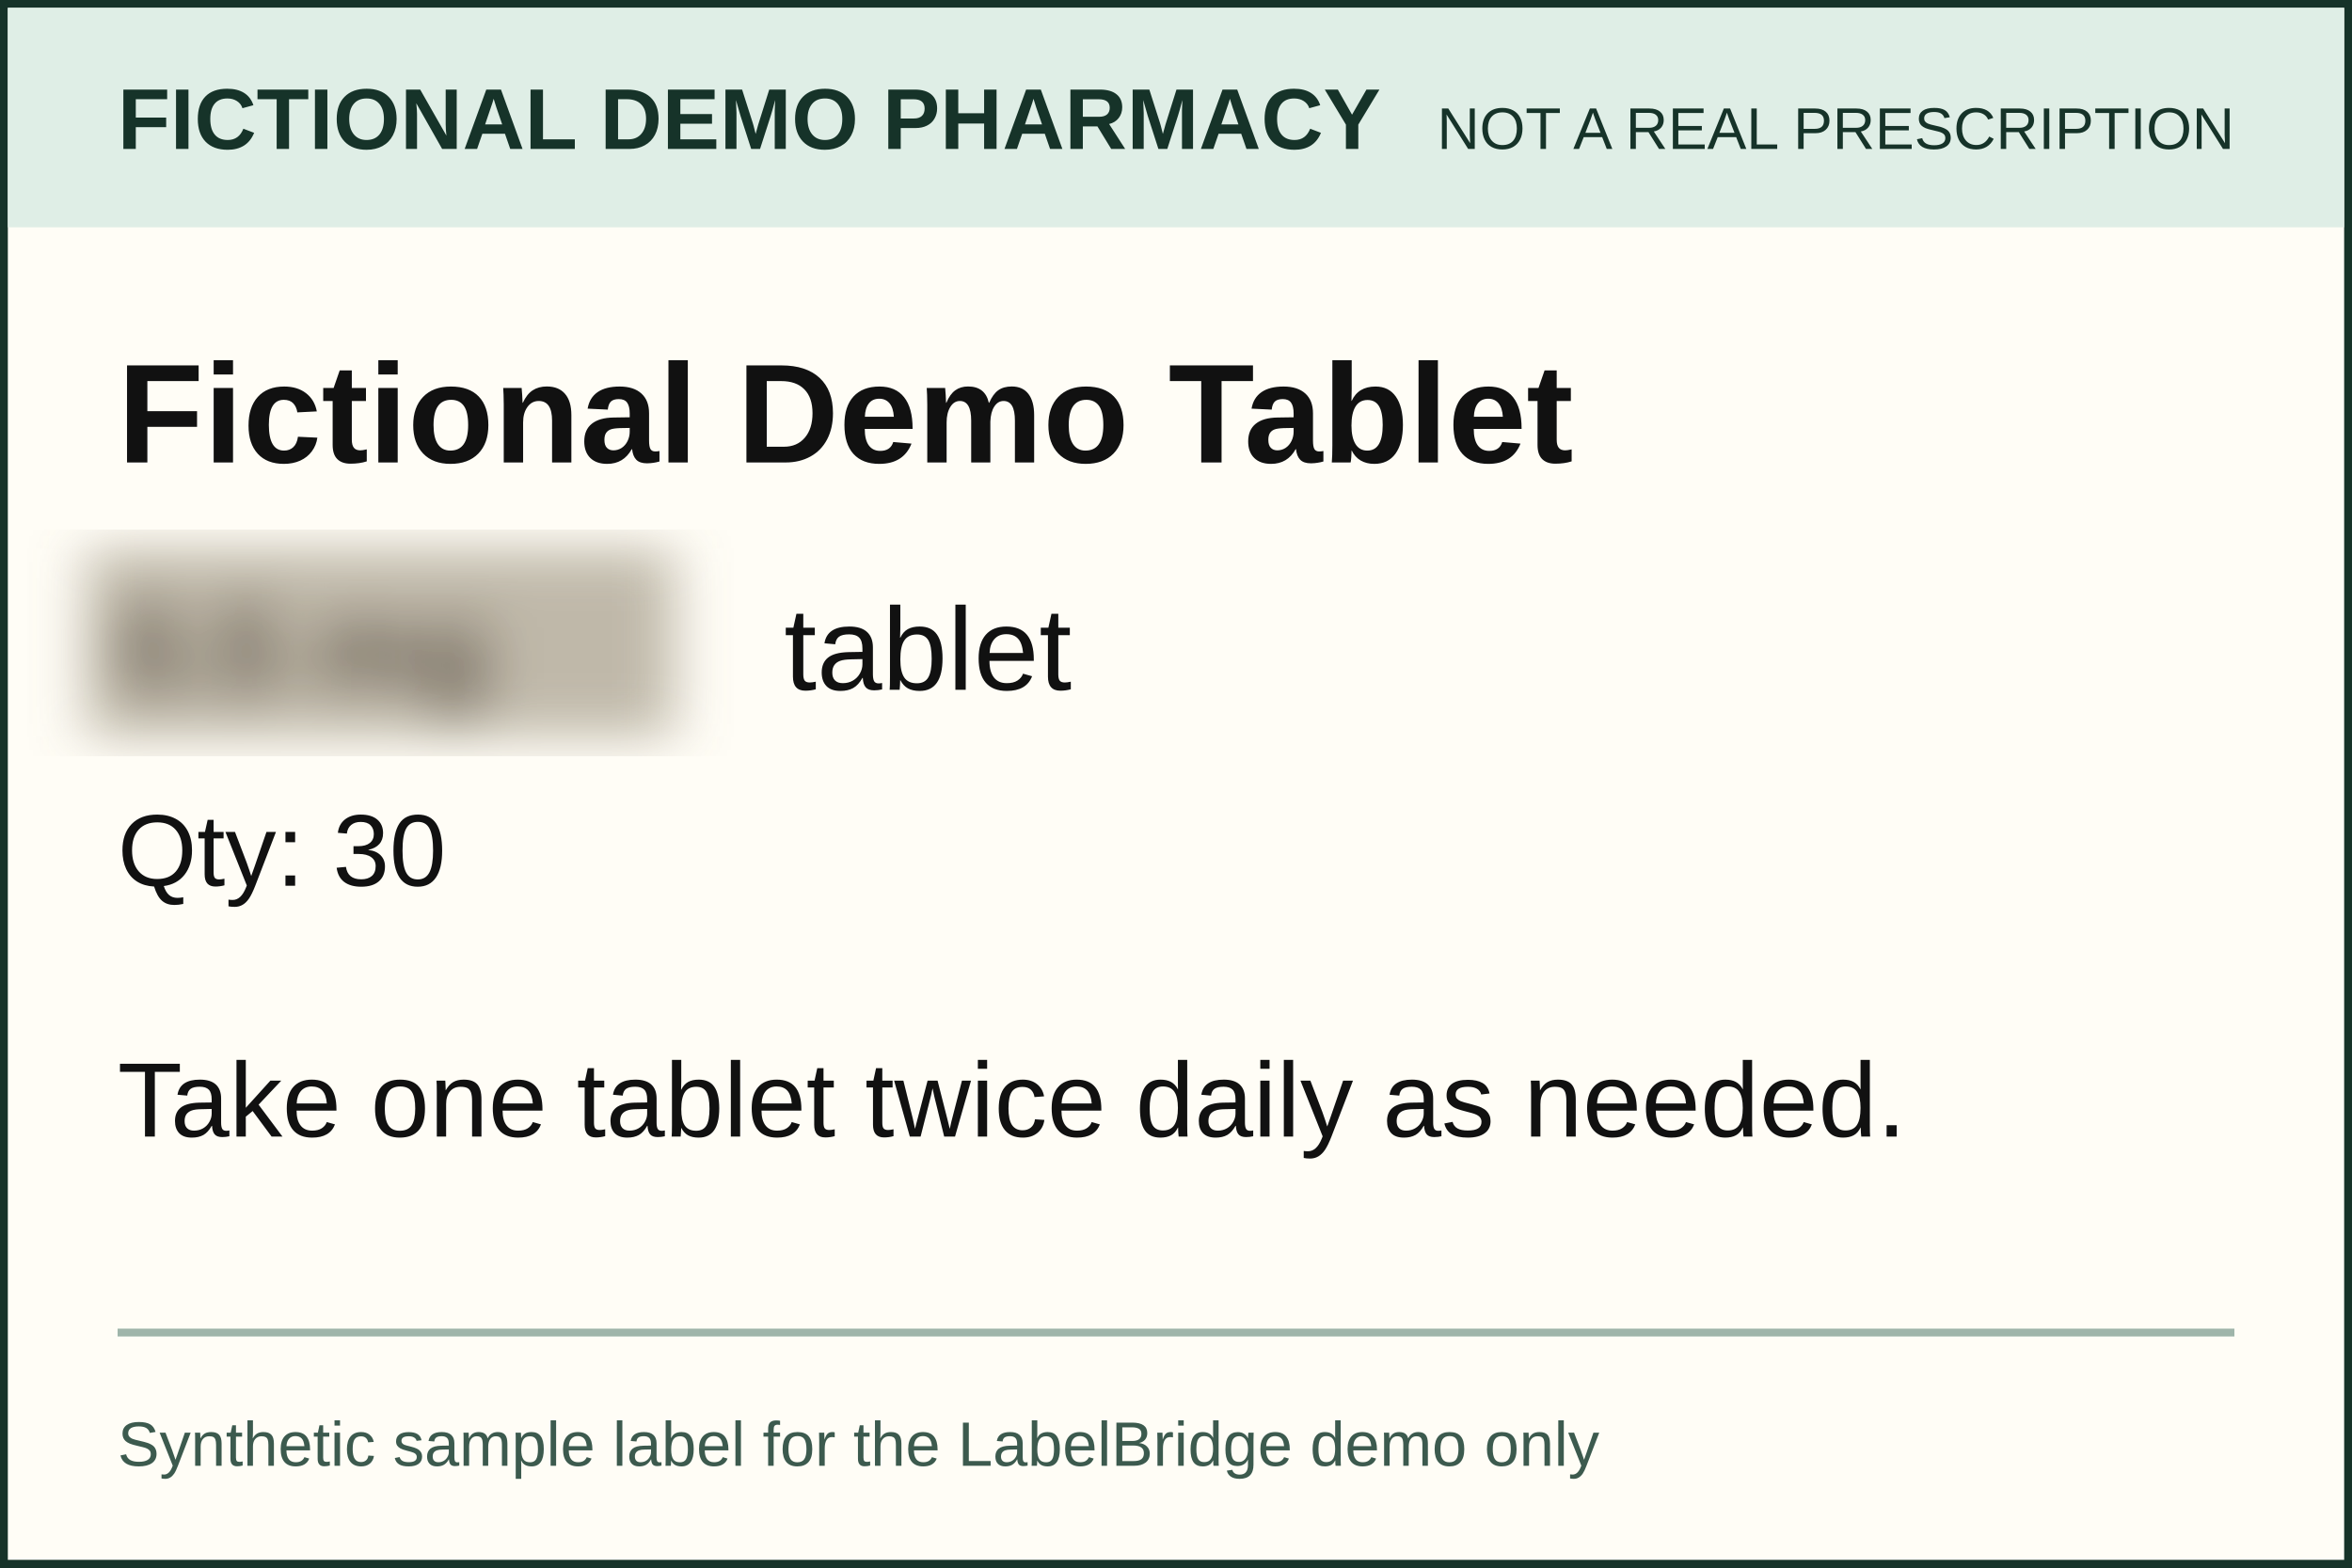
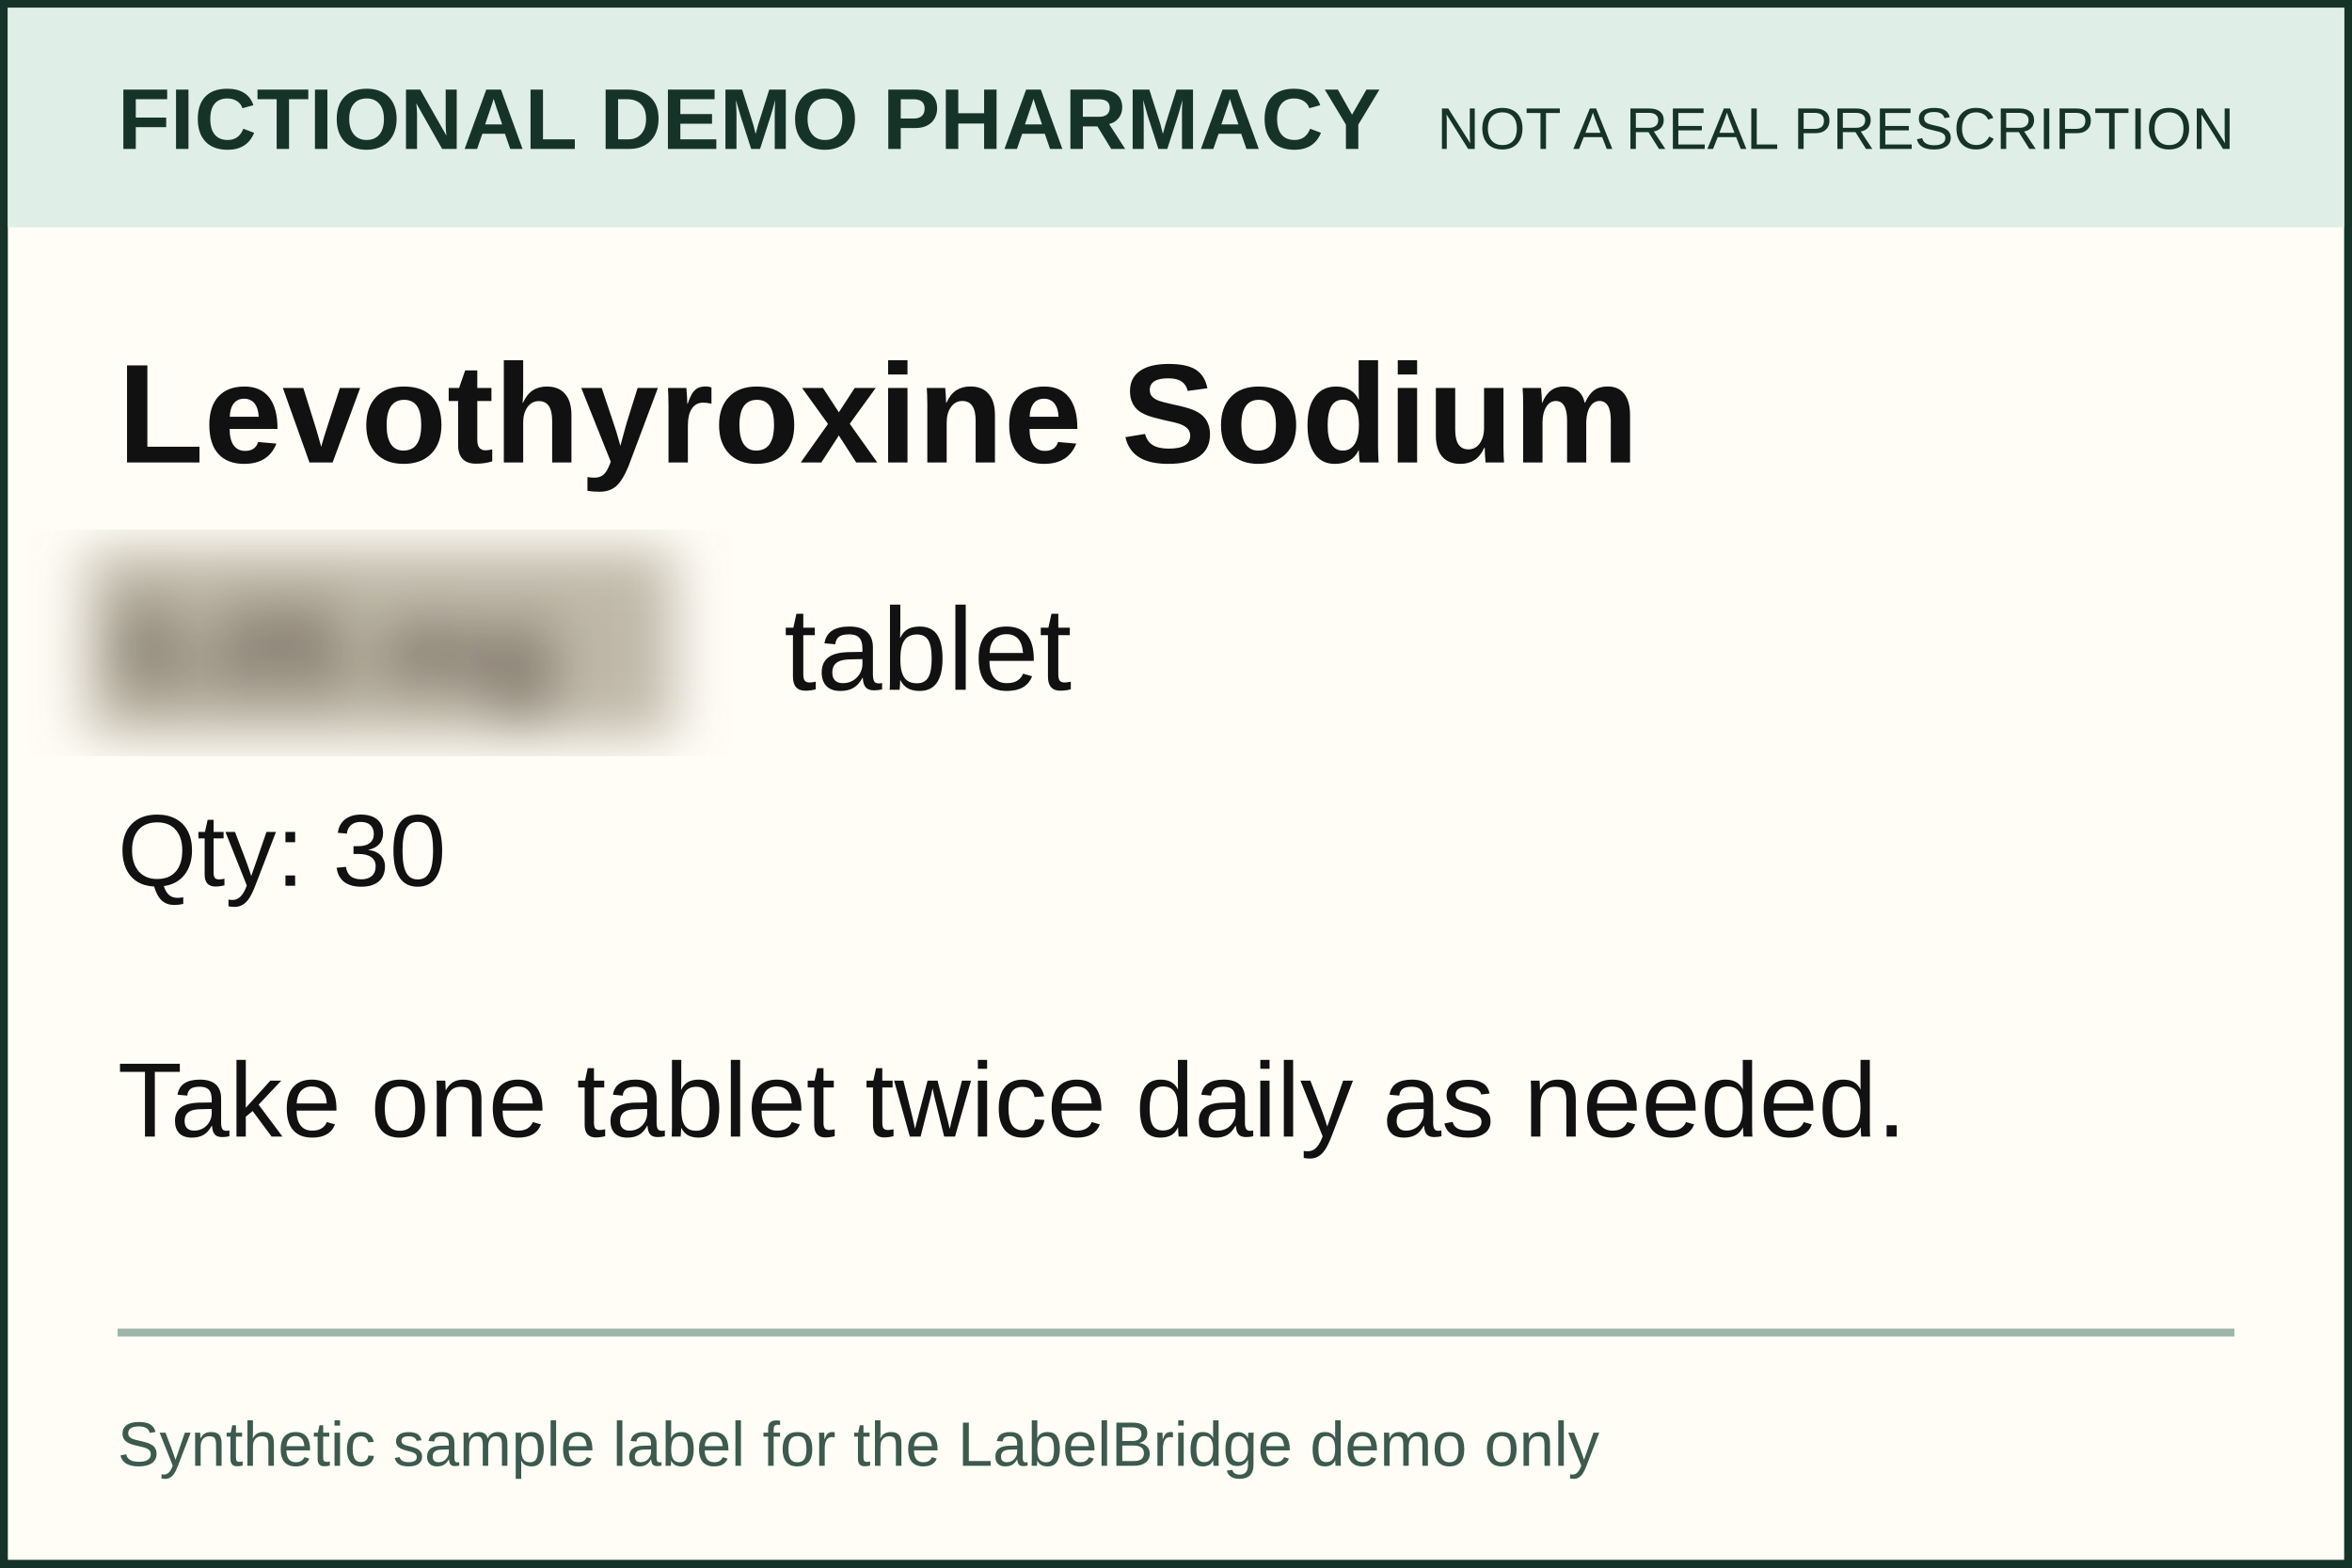
<svg xmlns="http://www.w3.org/2000/svg" width="600" height="400" viewBox="0 0 600 400" font-family="Arial, Helvetica, sans-serif">
  <defs>
    <filter id="smudge">
      <feGaussianBlur stdDeviation="7" />
    </filter>
  </defs>
  <rect width="600" height="400" fill="#fffdf6" stroke="#163329" stroke-width="4" />
  <rect x="2" y="2" width="596" height="56" fill="#dfeee6" />
  <text x="30" y="38" font-size="22" font-weight="bold" fill="#163329">FICTIONAL DEMO PHARMACY</text>
  <text x="570" y="38" font-size="15" fill="#163329" text-anchor="end">NOT A REAL PRESCRIPTION</text>
-   <text x="30" y="118" font-size="36" font-weight="bold" fill="#111">Fictional Demo Tablet</text>
+   <text x="30" y="118" font-size="36" font-weight="bold" fill="#111">Levothyroxine Sodium</text>
  <g filter="url(#smudge)">
-     <text x="30" y="176" font-size="30" font-weight="bold" fill="#111">0.5 mg</text>
+     <text x="30" y="176" font-size="30" font-weight="bold" fill="#111">0.05 mg</text>
    <rect x="22" y="140" width="150" height="48" fill="#8a7f6a" opacity="0.55" />
  </g>
  <text x="200" y="176" font-size="30" fill="#111">tablet</text>
  <text x="30" y="226" font-size="26" fill="#111">Qty: 30</text>
  <text x="30" y="290" font-size="27" fill="#111">Take one tablet twice daily as needed.</text>
  <line x1="30" y1="340" x2="570" y2="340" stroke="#9fb5aa" stroke-width="2" />
  <text x="30" y="374" font-size="16" fill="#3c5a4e">Synthetic sample label for the LabelBridge demo only</text>
</svg>
